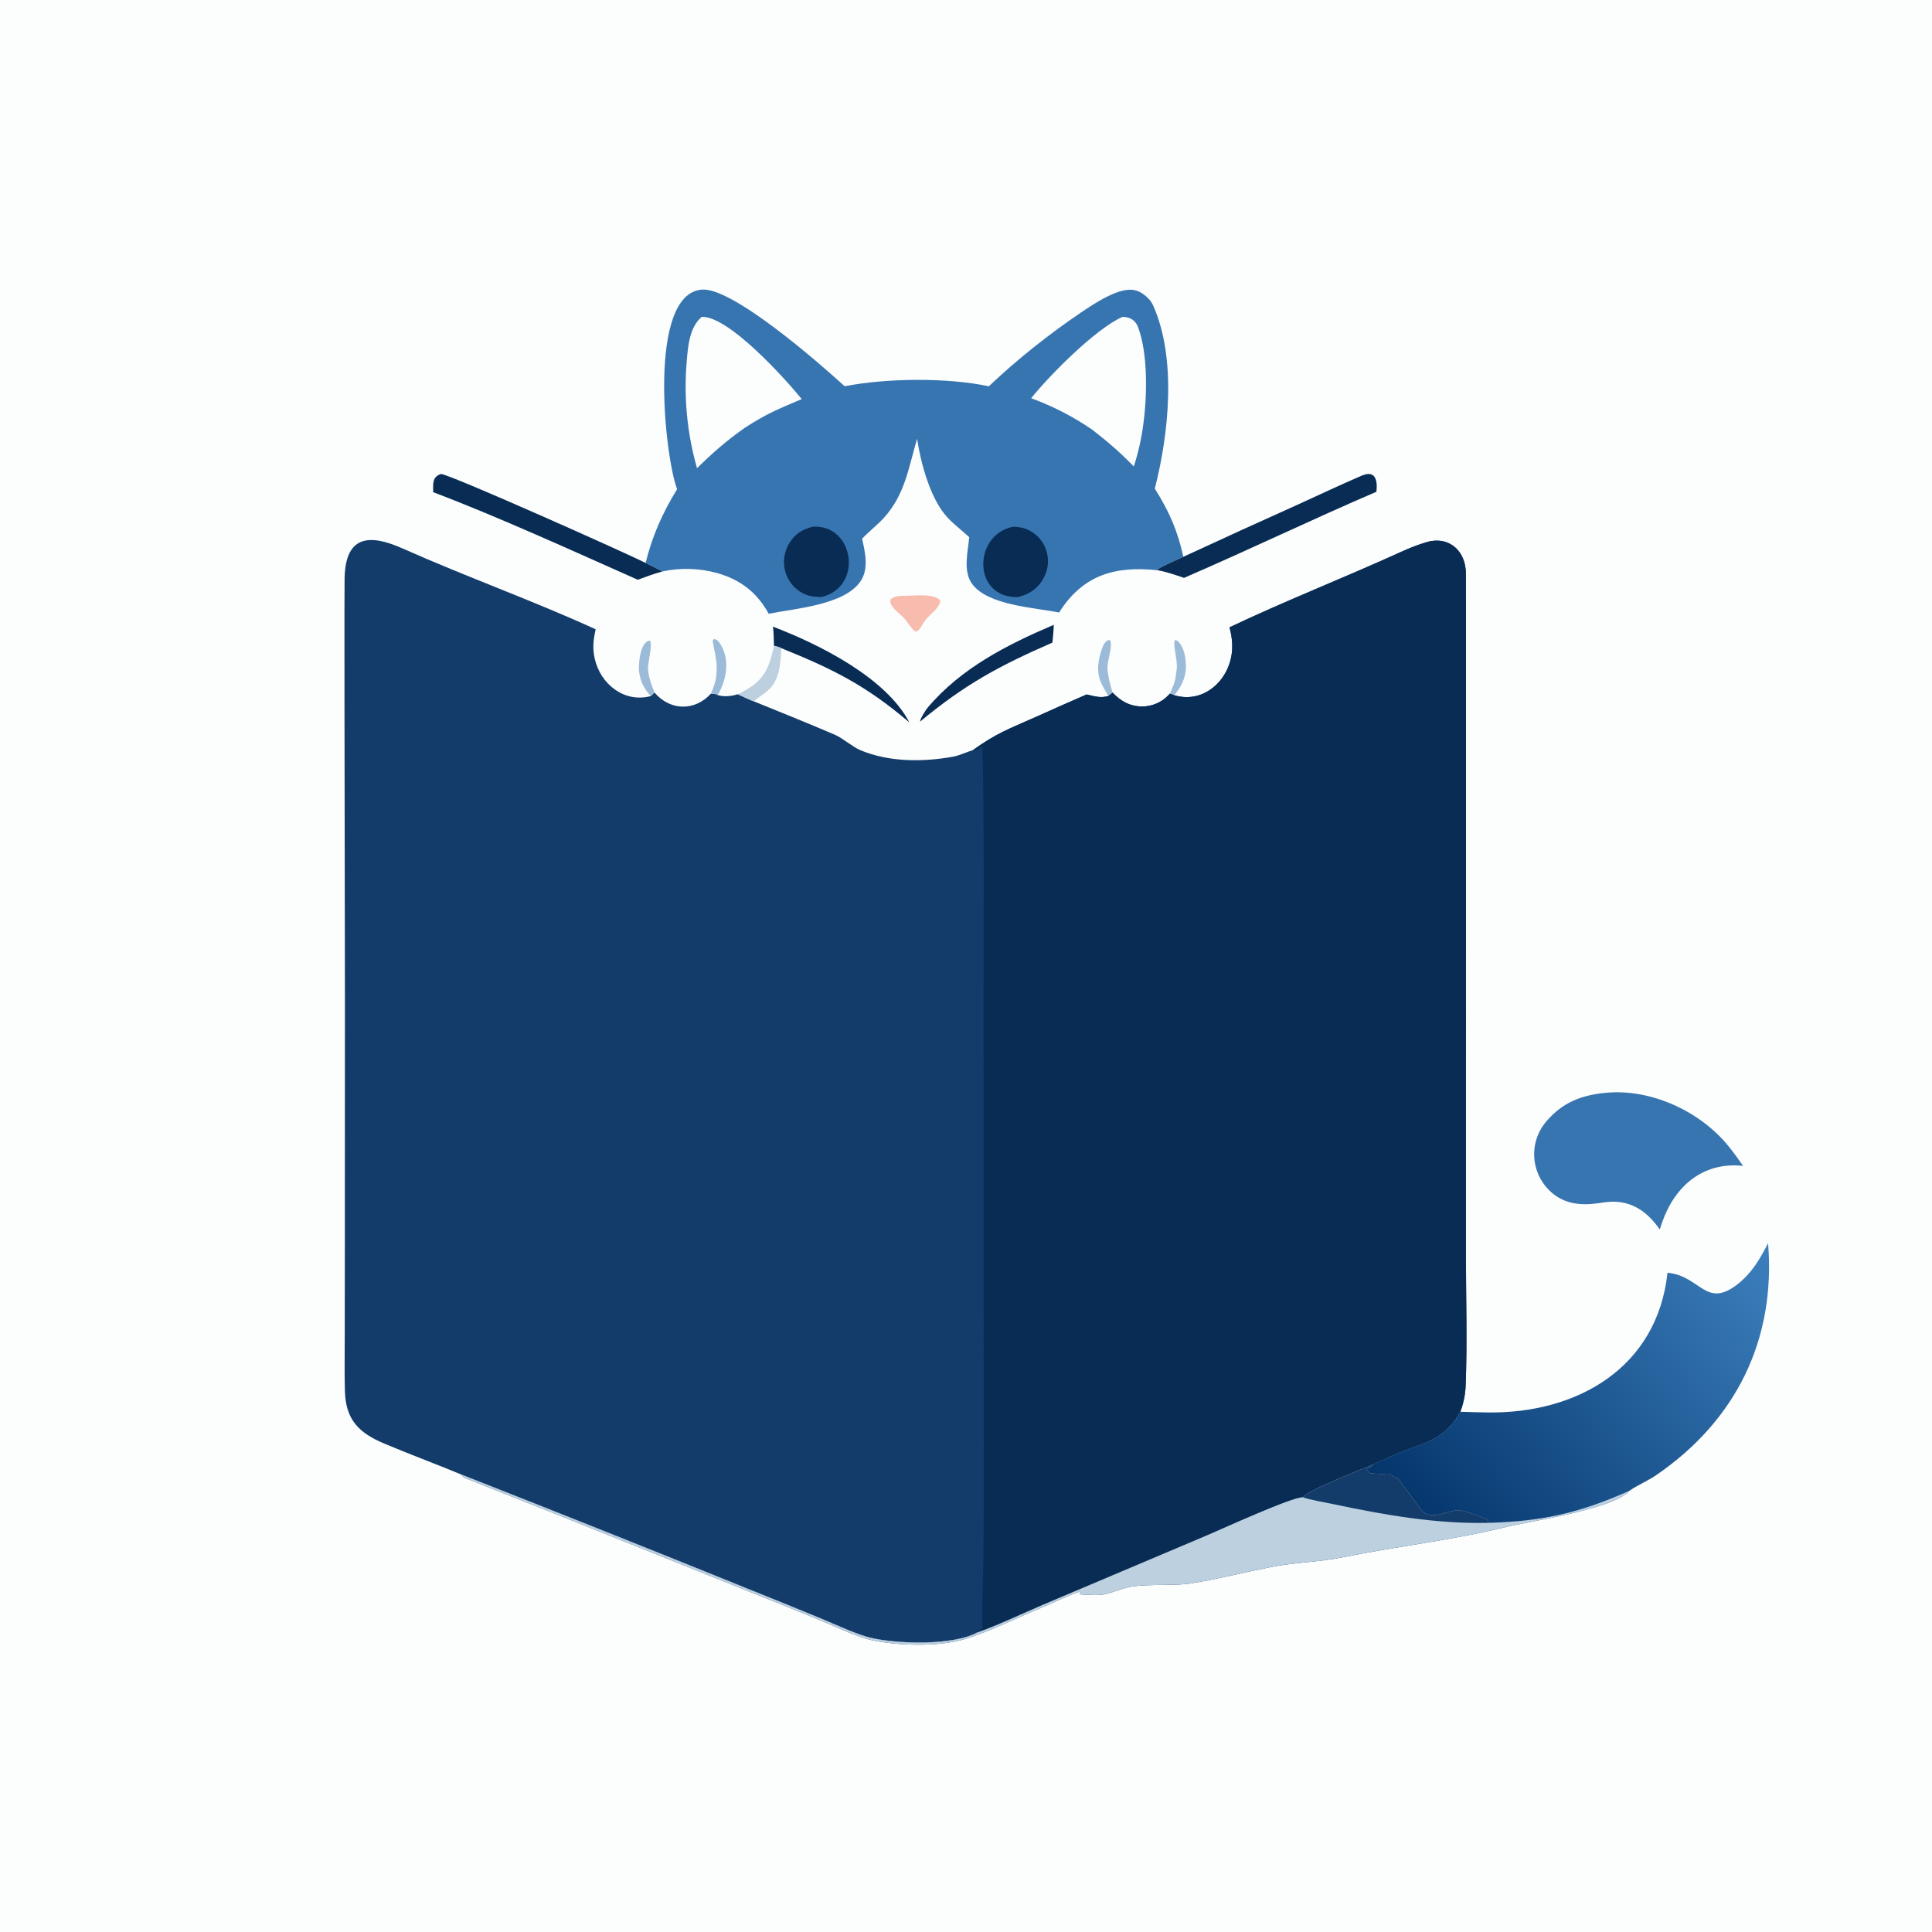
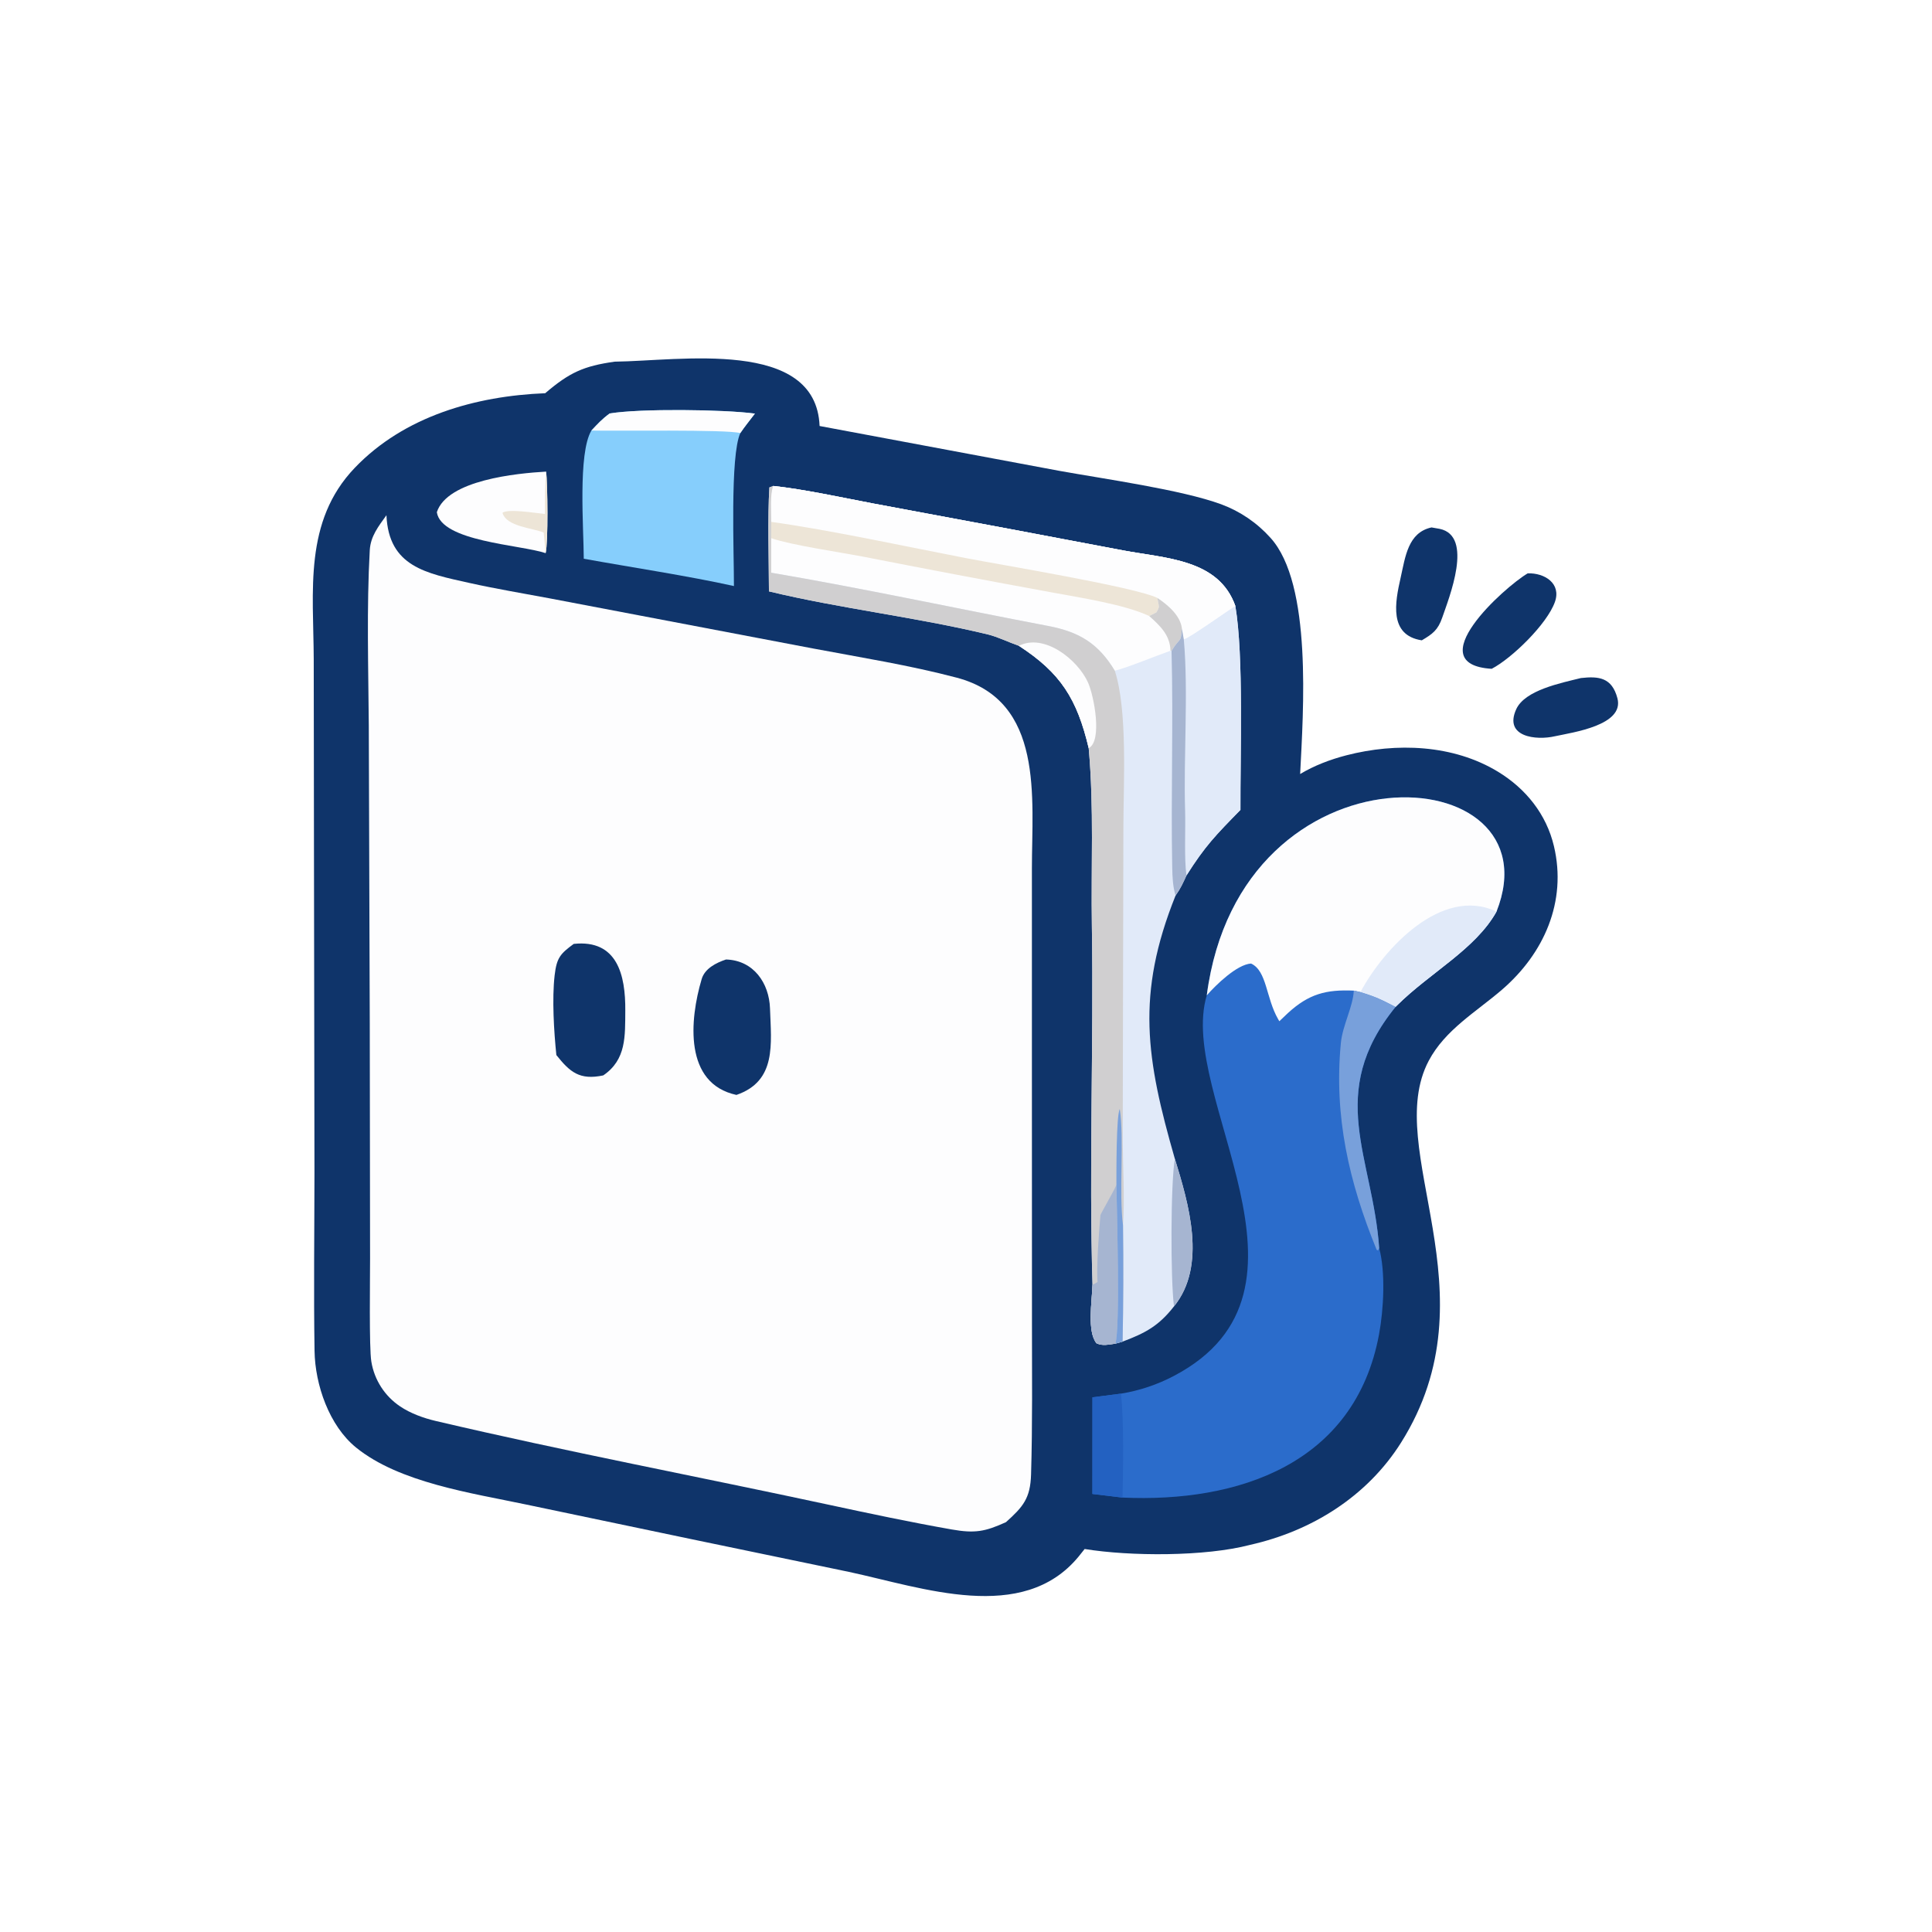
- <svg xmlns="http://www.w3.org/2000/svg" version="1.1" viewBox="0 0 2048 2048" width="1000" height="1000" preserveAspectRatio="none" display="block">
-   <defs>
-     <linearGradient id="a" gradientUnits="userSpaceOnUse" x1="1518.36" y1="1636.41" x2="1869" y2="1318.59">
-       <stop class="stop0" offset="0" stop-opacity="1" stop-color="rgb(4,53,107)" data-c-stop-color="04356b" data-o-stop-color="1" />
-       <stop class="stop1" offset="1" stop-opacity="1" stop-color="rgb(60,127,189)" data-c-stop-color="3c7fbd" data-o-stop-color="1" />
-     </linearGradient>
-   </defs>
-   <path fill="rgb(252,253,253)" d="M 0 0 L 2048 0 L 2048 2048 L 0 2048 L 0 0 z" data-c-fill="fcfdfd" />
-   <path fill="rgb(19,60,107)" d="M 488.788 1562.96 C 461.751 1551.75 434.221 1541.58 407.18 1530.17 C 380.852 1519.07 366.492 1505.37 365.616 1474.76 C 365.071 1455.69 365.42 1436.59 365.441 1417.5 L 365.545 1317.28 L 365.639 1057.27 L 365.159 742.392 C 365.236 699.156 364.987 655.229 365.276 612.457 C 366.491 566.654 392.471 566.101 427.207 581.575 C 494.358 611.489 564.682 636.562 631.426 667.068 C 628.948 678.372 627.873 687.039 630.506 698.525 C 636.645 725.304 661.877 745.348 689.784 737.886 L 693.807 734.123 C 710.326 753.525 736.499 754.186 753.701 735.182 C 756.595 735.551 758.814 735.315 760.82 736.796 C 767.339 738.933 775.628 738.007 782.081 735.912 C 786.011 737.694 795.394 742.247 799.047 743.441 C 827.662 755.055 856.648 766.721 885.086 778.893 C 892.94 782.255 903.752 791.726 911.843 795.138 C 942.427 808.032 978.451 807.905 1010.65 802.055 C 1017.16 800.874 1027.36 796.071 1030.93 795.449 C 1056.49 776.995 1069.18 772.869 1097.94 760.036 C 1115.86 751.954 1133.84 743.997 1151.87 736.165 C 1160.24 738.078 1166.63 740.282 1174.93 737.765 C 1176.08 736.415 1177.91 735.25 1179.38 734.155 C 1187.95 743.244 1197.66 748.766 1210.52 748.889 C 1221.11 748.948 1231.26 744.631 1238.57 736.958 C 1239.12 736.381 1239.66 735.792 1240.19 735.193 C 1241.5 735.634 1243.74 736.245 1244.78 736.962 C 1272.13 745.226 1297 726.752 1304.19 700.479 C 1307.48 688.489 1306.48 676.852 1303.37 664.984 C 1363.02 636.621 1424.66 612.569 1484.78 585.214 C 1493.06 581.448 1501.48 578.005 1510.16 575.358 C 1535.15 566.769 1554.38 583.611 1553.89 609.088 C 1554.15 655.935 1553.92 702.76 1554 749.602 L 1553.98 1063.36 L 1553.91 1326.52 C 1553.92 1370.63 1555.41 1425.08 1553.64 1468.53 C 1553.32 1477.84 1551.5 1487.03 1548.26 1495.76 L 1547.95 1496.54 C 1529.11 1530.16 1505.22 1529.08 1472.95 1544.51 C 1468.06 1546.85 1459.84 1549.7 1455.56 1552.51 C 1444.92 1556.89 1385.21 1580.1 1381.29 1587.21 C 1370.26 1586.5 1294.87 1621.03 1279.91 1627.37 L 1105.5 1701.16 C 1087.53 1708.86 1053.26 1724.82 1036.12 1730.4 C 1010.63 1744.45 953.338 1742.62 925.456 1736.72 C 909.783 1733.4 887.143 1722.67 871.653 1716.25 C 846.952 1706.03 822.188 1695.96 797.362 1686.05 C 694.726 1644.47 591.867 1603.44 488.788 1562.96 z" data-c-fill="133c6b" />
-   <path fill="rgb(9,44,85)" d="M 1303.37 664.984 C 1363.02 636.621 1424.66 612.569 1484.78 585.214 C 1493.06 581.448 1501.48 578.005 1510.16 575.358 C 1535.15 566.769 1554.38 583.611 1553.89 609.088 C 1554.15 655.935 1553.92 702.76 1554 749.602 L 1553.98 1063.36 L 1553.91 1326.52 C 1553.92 1370.63 1555.41 1425.08 1553.64 1468.53 C 1553.32 1477.84 1551.5 1487.03 1548.26 1495.76 L 1547.95 1496.54 C 1529.11 1530.16 1505.22 1529.08 1472.95 1544.51 C 1468.06 1546.85 1459.84 1549.7 1455.56 1552.51 C 1444.92 1556.89 1385.21 1580.1 1381.29 1587.21 C 1370.26 1586.5 1294.87 1621.03 1279.91 1627.37 L 1105.5 1701.16 C 1087.53 1708.86 1053.26 1724.82 1036.12 1730.4 C 1036.07 1729.86 1036.03 1729.31 1035.98 1728.77 C 1038.33 1727.89 1039.25 1727.61 1041.4 1726.35 C 1040.75 1698.69 1042.11 1676.9 1042.48 1649.69 C 1042.83 1611.99 1042.94 1574.29 1042.79 1536.59 L 1042.61 1061.5 C 1042.52 971.235 1043.55 881.579 1041.45 791.342 L 1040.48 791.922 L 1038.94 792.817 C 1035.48 794.869 1035.04 795.739 1030.93 795.449 C 1056.49 776.995 1069.18 772.869 1097.94 760.036 C 1115.86 751.954 1133.84 743.997 1151.87 736.165 C 1160.24 738.078 1166.63 740.282 1174.93 737.765 C 1176.08 736.415 1177.91 735.25 1179.38 734.155 C 1187.95 743.244 1197.66 748.766 1210.52 748.889 C 1221.11 748.948 1231.26 744.631 1238.57 736.958 C 1239.12 736.381 1239.66 735.792 1240.19 735.193 C 1241.5 735.634 1243.74 736.245 1244.78 736.962 C 1272.13 745.226 1297 726.752 1304.19 700.479 C 1307.48 688.489 1306.48 676.852 1303.37 664.984 z" data-c-fill="092c55" />
-   <path fill="#3775b0" d="M 1048.21 409.508 C 1077.55 381.507 1112.59 353.754 1146.14 331.118 C 1159.77 321.919 1186.92 303.535 1203.2 307.717 C 1210.54 309.191 1219.12 316.583 1222.22 323.474 C 1247.62 379.893 1238.9 460.346 1224.14 517.985 C 1239.39 542.213 1248.08 561.95 1254.42 590.214 C 1250.07 592.216 1229.4 601.191 1227.37 603.571 L 1227.21 604.504 C 1181.85 599.591 1147.76 609.573 1122.68 649.272 C 1096.8 644.023 1047.32 641.869 1030.49 618.991 C 1020.58 605.52 1026.05 585.018 1027.41 569.456 C 1019.88 562.46 1010.81 555.558 1004.14 548.316 C 986.228 528.871 976.104 491.241 972.147 465.134 C 963.067 495.607 959.5 523.973 937.109 548.765 C 929.738 556.926 920.22 564.03 913.841 571.16 C 917.244 585.861 921.119 603.207 912.079 616.366 C 894.792 641.531 842.055 645.066 814.875 650.613 C 802.413 627.98 785.005 614.504 760.136 607.439 C 741.224 602.23 721.336 601.651 702.153 605.751 C 699.302 603.898 688.792 599.17 684.438 596.774 C 691.087 568.723 702.675 542.984 717.768 518.551 C 704.421 483.541 685.905 311.394 744.103 306.974 C 776.609 304.505 868.411 384.835 895.385 409.437 C 939.442 400.824 1004.12 400.023 1048.21 409.508 z" data-c-fill="3574af" fill-opacity="1" />
-   <path fill="rgb(252,253,253)" d="M743.778 335.96C771.617 334.428 831.149 400.013 849.853 423.04 824.942 433.742 813.53 437.981 789.772 453.332 770.182 467.065 755.721 479.715 738.87 496.317 728.365 459.475 724.676 421.025 727.983 382.857 729.268 366.781 730.951 346.949 743.778 335.96zM1189.7 335.983C1197.31 335.685 1203.54 339.33 1206.26 346.458 1217.11 374.848 1216 420.489 1211.89 450.148 1209.91 465.201 1206.56 480.042 1201.89 494.488 1186.53 478.767 1174.85 468.737 1157.67 455.374 1137.6 441.625 1115.89 430.453 1093.04 422.123 1113.05 397.39 1161.01 348.864 1189.7 335.983z" data-c-fill="fcfdfd" />
-   <path fill="rgb(9,44,85)" d="M861.396 558.347C905.082 555.252 915.765 621.711 870.997 632.877 863.206 632.583 858.104 632.548 850.849 628.767 842.004 624.115 835.423 616.077 832.606 606.489 829.597 596.232 831.023 585.184 836.539 576.028 842.512 566.041 850.438 561.118 861.396 558.347zM1074.25 558.343C1081.37 558.735 1085.41 559.297 1091.87 562.712 1100.63 567.412 1107.05 575.537 1109.59 585.147 1112.26 594.842 1110.85 605.205 1105.7 613.838 1099.36 624.682 1090.83 630.009 1078.99 632.921 1030.29 634.109 1031.51 566.224 1074.25 558.343z" data-c-fill="092c55" />
-   <path fill="url(#a)" d="M 1767.61 1349.18 C 1802.83 1352.28 1808.23 1388.59 1842.98 1360.45 C 1857.4 1348.77 1865.82 1334.2 1874.24 1317.85 C 1882.57 1420.03 1840.24 1505.9 1755.41 1563.86 C 1746.91 1569.67 1734.87 1574.87 1727.19 1580.3 C 1710.83 1599.78 1622.2 1612.32 1596.56 1618.63 C 1539.19 1632.75 1480.59 1639.15 1422.68 1650.93 C 1399 1655.75 1371.7 1656.31 1348.01 1660.96 C 1319.97 1666.46 1292.16 1673.57 1263.91 1678.23 C 1243.29 1681.88 1209.75 1677.82 1191.24 1683.81 C 1168.04 1691.32 1170.15 1691.68 1145.21 1690.09 L 1144.31 1687.27 C 1139.52 1688.14 1112.76 1700.62 1105.98 1703.38 C 1080.24 1713.85 1049.16 1729.58 1022.97 1737.43 C 995.361 1745.71 954.238 1744.64 926.196 1739.08 C 908.888 1735.64 887.114 1724.85 869.965 1717.79 C 843.15 1706.73 816.256 1695.86 789.283 1685.19 L 586.238 1603.74 C 556.204 1591.72 525.99 1580 495.972 1567.95 C 492.337 1566.49 490.888 1566.13 488.788 1562.96 C 591.867 1603.44 694.726 1644.47 797.362 1686.05 C 822.188 1695.96 846.952 1706.03 871.653 1716.25 C 887.143 1722.67 909.783 1733.4 925.456 1736.72 C 953.338 1742.62 1010.63 1744.45 1036.12 1730.4 C 1053.26 1724.82 1087.53 1708.86 1105.5 1701.16 L 1279.91 1627.37 C 1294.87 1621.03 1370.26 1586.5 1381.29 1587.21 C 1385.21 1580.1 1444.92 1556.89 1455.56 1552.51 C 1459.84 1549.7 1468.06 1546.85 1472.95 1544.51 C 1505.22 1529.08 1529.11 1530.16 1547.95 1496.54 C 1557.81 1496.86 1567.65 1497.15 1577.51 1497.27 C 1672.03 1498.43 1756.77 1449.77 1767.61 1349.18 z" />
-   <path fill="rgb(189,208,224)" d="M 1455.56 1552.51 C 1453.96 1555.13 1451.74 1555.75 1449.05 1557.05 L 1448.85 1558.26 C 1451.19 1559.86 1450.58 1558.78 1451.2 1561.25 C 1456.22 1562.6 1466.99 1562.54 1472.3 1562.15 C 1475.97 1564.41 1478.42 1565.83 1482.3 1567.69 C 1482.22 1567.52 1506.64 1600.75 1507.24 1601.39 C 1508.85 1603.1 1510.84 1604.4 1513.06 1605.18 C 1522.65 1608.55 1535.32 1601.72 1544.85 1600.9 C 1551.24 1600.34 1567.93 1607.42 1574.63 1609.78 C 1576.15 1610.32 1577.69 1612.93 1578.44 1614.27 C 1635.8 1612.54 1674.7 1603.7 1727.19 1580.3 C 1710.83 1599.78 1622.2 1612.32 1596.56 1618.63 C 1539.19 1632.75 1480.59 1639.15 1422.68 1650.93 C 1399 1655.75 1371.7 1656.31 1348.01 1660.96 C 1319.97 1666.46 1292.16 1673.57 1263.91 1678.23 C 1243.29 1681.88 1209.75 1677.82 1191.24 1683.81 C 1168.04 1691.32 1170.15 1691.68 1145.21 1690.09 L 1144.31 1687.27 C 1139.52 1688.14 1112.76 1700.62 1105.98 1703.38 C 1080.24 1713.85 1049.16 1729.58 1022.97 1737.43 C 995.361 1745.71 954.238 1744.64 926.196 1739.08 C 908.888 1735.64 887.114 1724.85 869.965 1717.79 C 843.15 1706.73 816.256 1695.86 789.283 1685.19 L 586.238 1603.74 C 556.204 1591.72 525.99 1580 495.972 1567.95 C 492.337 1566.49 490.888 1566.13 488.788 1562.96 C 591.867 1603.44 694.726 1644.47 797.362 1686.05 C 822.188 1695.96 846.952 1706.03 871.653 1716.25 C 887.143 1722.67 909.783 1733.4 925.456 1736.72 C 953.338 1742.62 1010.63 1744.45 1036.12 1730.4 C 1053.26 1724.82 1087.53 1708.86 1105.5 1701.16 L 1279.91 1627.37 C 1294.87 1621.03 1370.26 1586.5 1381.29 1587.21 C 1385.21 1580.1 1444.92 1556.89 1455.56 1552.51 z" data-c-fill="bdd0e0" />
-   <path fill="rgb(19,60,107)" d="M 1455.56 1552.51 C 1453.96 1555.13 1451.74 1555.75 1449.05 1557.05 L 1448.85 1558.26 C 1451.19 1559.86 1450.58 1558.78 1451.2 1561.25 C 1456.22 1562.6 1466.99 1562.54 1472.3 1562.15 C 1475.97 1564.41 1478.42 1565.83 1482.3 1567.69 C 1482.22 1567.52 1506.64 1600.75 1507.24 1601.39 C 1508.85 1603.1 1510.84 1604.4 1513.06 1605.18 C 1522.65 1608.55 1535.32 1601.72 1544.85 1600.9 C 1551.24 1600.34 1567.93 1607.42 1574.63 1609.78 C 1576.15 1610.32 1577.69 1612.93 1578.44 1614.27 C 1522.56 1615.57 1469.3 1606.2 1414.85 1594.76 C 1409.02 1593.54 1385.54 1589.27 1381.29 1587.21 C 1385.21 1580.1 1444.92 1556.89 1455.56 1552.51 z" data-c-fill="133c6b" />
-   <path fill="#3775b0" d="M 1702.12 1158.41 C 1750.28 1153.84 1802.35 1178.01 1832.37 1215.1 C 1837.86 1221.87 1842.75 1228.72 1847.72 1235.85 C 1805.28 1231.42 1775.46 1257.11 1761.92 1295.76 L 1759.41 1303.29 C 1744.88 1282.35 1726.22 1270.72 1700.46 1274.56 C 1681.61 1277.71 1662.84 1278.36 1646.94 1265.89 C 1622.94 1247.06 1619.2 1212.14 1639.14 1188.78 C 1656.54 1168.4 1676.64 1160.87 1702.12 1158.41 z" data-c-fill="3574af" fill-opacity="1" />
-   <path fill="rgb(9,44,85)" d="M459.159 521.714C459.235 512.816 457.886 505.651 467.466 502.425 477.639 503.029 667.299 587.916 684.438 596.774 688.792 599.17 699.302 603.898 702.153 605.751 692.54 608.488 685.365 611.09 676.068 614.568 607.473 584.128 528.237 547.882 459.159 521.714zM1254.42 590.214C1294.83 571.498 1335.35 553.02 1375.98 534.781 1398.43 524.543 1420.76 513.974 1443.43 504.24 1458.49 497.774 1460.33 509.865 1459.07 521.278 1390.57 550.731 1323.01 583.225 1255.11 612.589 1245.64 609.366 1237.13 606.286 1227.21 604.504L1227.37 603.571C1229.4 601.191 1250.07 592.216 1254.42 590.214zM819.368 664.28C868.108 682.833 939.263 718.373 963.926 765.737 918.352 727.028 884.175 709.719 828.723 687.287 826.011 685.983 823.278 685.31 820.391 684.461 820.245 677.627 820.244 671.066 819.368 664.28zM1117.02 662.354C1117.3 664.08 1115.85 678.574 1115.63 681.154 1058.39 706.198 1023.33 725.244 975.276 764.937 975.458 761.852 981.099 752.816 983.355 750.142 1018.73 708.211 1067.65 683.389 1117.02 662.354z" data-c-fill="092c55" />
-   <path fill="rgb(247,188,174)" d="M 961.518 631.492 C 970.051 631.415 992.049 629.016 996.761 636.855 C 996.477 643.957 986.354 650.809 981.996 656.128 C 979.479 659.201 976.919 663.487 974.822 666.916 C 972.811 668.874 973.01 668.849 970.31 669.52 C 967.763 668.379 961.461 659.112 958.828 655.871 C 954.087 650.034 941.351 642.808 944.174 635.153 C 949.67 631.127 954.64 631.748 961.518 631.492 z" data-c-fill="f7bcae" />
-   <path fill="rgb(189,208,224)" d="M 820.391 684.461 C 823.278 685.31 826.011 685.983 828.723 687.287 C 827.369 690.259 827.921 690.274 827.807 693.138 C 827.305 705.679 825.334 720.356 816.259 729.762 C 812.126 734.391 800.66 741.48 799.047 743.441 C 795.394 742.247 786.011 737.694 782.081 735.912 C 808.072 723.708 814.828 711.576 820.391 684.461 z" data-c-fill="bdd0e0" />
-   <path fill="rgb(156,187,216)" d="M753.701 735.182C758.113 724.277 759.917 718.852 759.705 706.359 759.564 698.094 756.707 687.479 755.377 679.052 755.787 678.51 756.197 677.969 756.607 677.427 759.243 677.735 760.422 678.359 762.117 680.639 774.633 697.47 770.474 720.46 760.82 736.796 758.814 735.315 756.595 735.551 753.701 735.182zM1174.93 737.765C1167.84 726.037 1162.66 718.016 1164.39 703.235 1165.05 697.588 1168.99 677.119 1176.49 678.547 1180.29 684.183 1173.33 700.527 1173.99 708.826 1174.75 718.441 1176.73 724.959 1179.38 734.155 1177.91 735.25 1176.08 736.415 1174.93 737.765zM689.784 737.886C682.805 729.739 679.421 724.03 677.586 712.922 676.304 705.161 678.515 679.591 688.969 679.099 692.085 684.532 686.06 703.171 687.036 710.99 688.148 719.905 690.63 725.812 693.807 734.123L689.784 737.886zM1240.19 735.193C1245.64 722.814 1245.75 722.084 1247.4 708.956 1248.54 699.897 1242.65 681.894 1245.69 678.43 1251.05 679.218 1254.67 688.865 1255.7 693.555 1259.43 710.714 1255.81 723.703 1244.78 736.962 1243.74 736.245 1241.5 735.634 1240.19 735.193z" data-c-fill="9cbbd8" />
+ <svg xmlns="http://www.w3.org/2000/svg" viewBox="0 0 2048 2048" preserveAspectRatio="xMidYMid meet">
+   <g transform="translate(-1453 -553) scale(2.35)">
+     <path fill="rgb(15,52,106)" d="M 895.548 398.458 C 924.683 398.152 986.393 387.68 988.001 427.478 L 1096.07 447.693 C 1116.35 451.362 1151.24 456.216 1169.16 462.79 C 1177.68 465.95 1185.3 471.131 1191.36 477.888 C 1210.31 498.701 1206.18 556.172 1204.77 584.466 C 1211.2 580.613 1218.39 577.894 1225.62 576.025 C 1248.08 570.219 1273.79 571.122 1294.01 583.426 C 1306.57 591.071 1315.83 602.578 1319.25 617.007 C 1325.18 642.027 1314.75 665.469 1295.76 681.799 C 1284.14 691.796 1270.16 699.831 1262.77 713.817 C 1241.54 753.978 1292.99 818.21 1250.3 886.034 C 1235.01 910.341 1209.95 925.959 1182.26 932.16 C 1161.99 937.524 1128.01 937.376 1107.56 934.046 C 1106.65 935.228 1105.72 936.392 1104.77 937.538 C 1079.59 967.992 1034.5 951.498 1001.24 944.368 L 930.323 929.634 L 855.516 913.961 C 831.122 908.803 798.418 904.143 778.867 888.237 C 766.8 878.42 760.427 860.014 760.184 844.721 C 759.759 818.024 760.12 791.107 760.146 764.322 L 759.922 617.51 L 759.817 532.743 C 759.711 501.922 755.175 470.535 778.34 446.336 C 800.64 423.04 832.921 413.935 864.232 412.693 C 875.181 403.33 881.562 400.441 895.548 398.458 z" />
+     <path fill="rgb(253,253,254)" d="M 792.613 467.727 C 793.638 490.969 810.51 493.926 830.083 498.286 C 841.922 500.923 854.032 502.937 865.963 505.177 L 984.864 527.803 C 1006.52 531.89 1028.55 535.383 1049.84 541 C 1089.45 551.452 1083.77 595.204 1083.77 627.043 L 1083.77 706.306 L 1083.8 831.883 C 1083.8 854.622 1084.07 877.71 1083.39 900.427 C 1083.08 911.177 1079.78 915.023 1072.06 921.944 C 1062.61 926.233 1058.04 927.066 1047.6 925.232 C 1029.06 921.969 1010.67 918.072 992.25 914.104 C 933.148 901.376 873.652 890.102 814.799 876.28 C 809.362 875.003 803.426 872.86 798.791 869.724 C 791.857 865.081 787.156 857.773 785.807 849.538 C 784.753 843.392 785.242 811.466 785.23 803.006 L 785.093 696.955 L 784.651 562.434 C 784.46 536.55 783.647 509.315 785.093 483.54 C 785.45 477.183 789.005 472.769 792.613 467.727 z" />
+     <path fill="rgb(15,52,106)" d="M 945.785 668.129 C 958.26 668.492 965.243 678.799 965.63 690.179 C 966.179 706.291 968.661 722.959 950.491 729.221 C 926.784 724.108 929.321 695.429 934.812 676.957 C 936.235 672.173 941.332 669.623 945.785 668.129 z" />
+     <path fill="rgb(15,52,106)" d="M 877.098 661.092 C 896.772 659.011 900.485 675.203 900.354 691.186 C 900.259 702.66 900.886 713.287 890.414 720.413 C 879.746 722.673 875.392 718.929 869.261 711.237 C 868.172 700.578 867.261 685.94 868.484 675.286 C 869.402 667.29 871.085 665.517 877.098 661.092 z" />
+     <path fill="rgb(43,108,203)" d="M 1162.65 684.307 C 1177.89 567.591 1321.02 576.548 1293.35 646.51 C 1283.79 663.594 1263.46 673.926 1248.34 688.966 L 1247.8 689.509 C 1216.16 728.541 1237.59 757.27 1240.42 798.331 C 1243.34 809.194 1242.45 825.975 1240.36 837.221 C 1229.45 895.983 1176.38 913.218 1124.64 910.848 L 1111.06 909.216 L 1111.08 865.619 L 1123.93 863.97 C 1132.3 862.607 1140.39 859.892 1147.89 855.931 C 1221.08 817.407 1149.03 729.478 1162.65 684.307 z" />
+     <path fill="rgb(253,253,254)" d="M 1162.65 684.307 C 1177.89 567.591 1321.02 576.548 1293.35 646.51 C 1283.79 663.594 1263.46 673.926 1248.34 688.966 L 1247.8 689.509 C 1241.38 686.168 1238.85 684.919 1231.97 682.834 L 1228.97 682.173 C 1216.51 681.609 1208.66 683.668 1199.26 692.289 C 1197.95 693.499 1196.65 694.729 1195.38 695.977 L 1194.78 694.943 C 1189.31 685.382 1189.8 673.246 1182.62 669.953 C 1176.26 670.366 1166.81 679.56 1162.65 684.307 z" />
+     <path fill="rgb(225,234,249)" d="M 1231.97 682.834 C 1242.46 663.196 1268.67 634.887 1293.35 646.51 C 1283.79 663.594 1263.46 673.926 1248.34 688.966 L 1247.8 689.509 C 1241.38 686.168 1238.85 684.919 1231.97 682.834 z" />
+     <path fill="rgb(120,160,219)" d="M 1228.97 682.173 L 1231.97 682.834 C 1238.85 684.919 1241.38 686.168 1247.8 689.509 C 1216.16 728.541 1237.59 757.27 1240.42 798.331 L 1239.89 799.386 L 1239.27 799.072 C 1226.81 768.519 1219.95 738.955 1223.14 705.745 C 1223.9 697.887 1228.64 689.374 1228.97 682.173 z" />
+     <path fill="rgb(35,97,193)" d="M 1111.08 865.619 L 1123.93 863.97 C 1125.34 875.851 1124.93 898.803 1124.64 910.848 L 1111.06 909.216 L 1111.08 865.619 z" />
+     <path fill="rgb(225,234,249)" d="M 965.158 502.076 C 965.117 488.589 964.522 468.186 965.358 455.189 L 967.086 454.523 C 980.891 456.002 997.849 459.705 1011.76 462.36 L 1073.71 473.918 L 1124.73 483.564 C 1144.19 487.24 1168.04 487.468 1175.55 508.707 C 1179.36 531.295 1177.72 575.75 1177.84 600.654 C 1166.59 612.155 1161.97 616.835 1153.51 630.199 C 1151.84 633.8 1150.91 635.998 1148.57 639.293 C 1130.64 683.976 1135.27 712.856 1148.25 758.028 C 1154.47 778.225 1162.81 806.187 1147.87 824.597 C 1141.02 833.356 1135.12 836.571 1124.68 840.496 L 1121.39 841.425 C 1118.19 841.82 1115.71 842.546 1112.9 841.237 C 1108.63 835.921 1110.84 822.633 1111.11 814.767 C 1109.48 762.043 1111.67 706.16 1110.82 653.22 C 1110.39 626.05 1111.83 600.088 1109.39 572.779 C 1104.12 550.592 1096.8 538.902 1077.91 526.636 C 1073.44 525.103 1068.37 522.585 1063.92 521.506 C 1031.95 513.759 996.947 509.771 965.158 502.076 z" />
+     <path fill="rgb(253,253,254)" d="M 967.086 454.523 C 980.891 456.002 997.849 459.705 1011.76 462.36 L 1073.71 473.918 L 1124.73 483.564 C 1144.19 487.24 1168.04 487.468 1175.55 508.707 C 1171.72 511.071 1154.64 523.311 1152.29 523.763 L 1151.44 518.933 C 1150.87 525.876 1150.82 522.248 1146.76 528.908 L 1146.29 528.851 C 1139.74 531.162 1127.05 536.398 1121.17 537.87 C 1113.72 525.554 1105.14 520.355 1091.13 517.685 C 1049.71 509.793 1007.67 500.735 966.155 493.653 L 966.169 478.078 L 966.177 470.734 C 966.202 466.271 965.562 458.267 967.086 454.523 z" />
+     <path fill="rgb(253,253,254)" d="M 967.086 454.523 C 980.891 456.002 997.849 459.705 1011.76 462.36 L 1073.71 473.918 L 1124.73 483.564 C 1144.19 487.24 1168.04 487.468 1175.55 508.707 C 1171.72 511.071 1154.64 523.311 1152.29 523.763 L 1151.44 518.933 C 1150.84 512.994 1144.97 508.083 1140.36 505.031 C 1130.33 500.11 1069.25 490.028 1054 487.077 C 1027.73 481.994 992.442 474.363 966.177 470.734 C 966.202 466.271 965.562 458.267 967.086 454.523 z" />
+     <path fill="rgb(237,229,215)" d="M 966.177 470.734 C 992.442 474.363 1027.73 481.994 1054 487.077 C 1069.25 490.028 1130.33 500.11 1140.36 505.031 C 1141.03 509.372 1141.64 508.631 1139.9 511.559 L 1136.69 513.196 C 1125.55 507.95 1105.35 504.88 1092.73 502.541 C 1064.22 497.333 1035.74 491.934 1007.29 486.346 C 996.977 484.387 975.013 481.173 966.169 478.078 L 966.177 470.734 z" />
+     <path fill="rgb(208,207,208)" d="M 1136.69 513.196 L 1139.9 511.559 C 1141.64 508.631 1141.03 509.372 1140.36 505.031 C 1144.97 508.083 1150.84 512.994 1151.44 518.933 C 1150.87 525.876 1150.82 522.248 1146.76 528.908 L 1146.29 528.851 C 1146.08 521.743 1141.58 517.58 1136.69 513.196 z" />
+     <path fill="rgb(208,207,208)" d="M 965.158 502.076 C 965.117 488.589 964.522 468.186 965.358 455.189 L 967.086 454.523 C 965.562 458.267 966.202 466.271 966.177 470.734 L 966.169 478.078 L 966.155 493.653 C 1007.67 500.735 1049.71 509.793 1091.13 517.685 C 1105.14 520.355 1113.72 525.554 1121.17 537.87 C 1126.94 555.753 1125.1 587.842 1125.04 607.703 L 1124.86 689.884 L 1124.74 750.071 C 1124.82 762.053 1125.67 776.328 1124.87 788.02 C 1125.1 805.512 1125.04 823.006 1124.68 840.496 L 1121.39 841.425 C 1118.19 841.82 1115.71 842.546 1112.9 841.237 C 1108.63 835.921 1110.84 822.633 1111.11 814.767 C 1109.48 762.043 1111.67 706.16 1110.82 653.22 C 1110.39 626.05 1111.83 600.088 1109.39 572.779 C 1104.12 550.592 1096.8 538.902 1077.91 526.636 C 1073.44 525.103 1068.37 522.585 1063.92 521.506 C 1031.95 513.759 996.947 509.771 965.158 502.076 z" />
+     <path fill="rgb(166,181,209)" d="M 1121.89 769.746 C 1122.03 780.205 1123.67 834.929 1121.39 841.425 C 1118.19 841.82 1115.71 842.546 1112.9 841.237 C 1108.63 835.921 1110.84 822.633 1111.11 814.767 C 1111.9 814.62 1112.62 814.053 1113.39 813.594 C 1112.77 807.347 1114.1 790.012 1114.68 783.435 C 1114.71 783.002 1120.53 772.889 1121.54 770.566 L 1121.89 769.746 z" />
+     <path fill="rgb(253,253,254)" d="M 1077.91 526.636 C 1089.33 520.841 1104.43 532.845 1109.08 543.189 C 1111.84 549.325 1115.63 569.596 1109.39 572.779 C 1104.12 550.592 1096.8 538.902 1077.91 526.636 z" />
+     <path fill="rgb(120,160,219)" d="M 1121.89 769.746 C 1121.9 764.346 1121.79 738.619 1123.4 735.537 C 1125.49 748.686 1122.95 773.754 1124.87 788.02 C 1125.1 805.512 1125.04 823.006 1124.68 840.496 L 1121.39 841.425 C 1123.67 834.929 1122.03 780.205 1121.89 769.746 z" />
+     <path fill="rgb(225,234,249)" d="M 1175.55 508.707 C 1179.36 531.295 1177.72 575.75 1177.84 600.654 C 1166.59 612.155 1161.97 616.835 1153.51 630.199 C 1152.38 622.854 1153.14 608.991 1152.88 601.05 C 1152.12 576.958 1154.42 547.358 1152.29 523.763 C 1154.64 523.311 1171.72 511.071 1175.55 508.707 z" />
+     <path fill="rgb(166,181,209)" d="M 1151.44 518.933 L 1152.29 523.763 C 1154.42 547.358 1152.12 576.958 1152.88 601.05 C 1153.14 608.991 1152.38 622.854 1153.51 630.199 C 1151.84 633.8 1150.91 635.998 1148.57 639.293 C 1147.32 635.224 1147.16 630.946 1147.07 626.717 C 1146.43 594.123 1147.62 561.501 1146.76 528.908 C 1150.82 522.248 1150.87 525.876 1151.44 518.933 z" />
+     <path fill="rgb(166,181,209)" d="M 1148.25 758.028 C 1154.47 778.225 1162.81 806.187 1147.87 824.597 C 1146.29 812.723 1146.32 769.13 1148.25 758.028 z" />
+     <path fill="rgb(134,206,252)" d="M 893.299 421.832 C 906.979 419.553 944.837 419.997 958.829 421.886 C 956.762 424.594 954.086 427.919 952.233 430.679 C 947.552 440.99 949.416 485.146 949.36 499.676 C 928.615 495.079 902.954 491.218 881.627 487.356 C 881.581 473.617 878.925 439.759 885.069 429.525 C 888.04 426.392 889.803 424.402 893.299 421.832 z" />
+     <path fill="rgb(253,253,254)" d="M 893.299 421.832 C 906.979 419.553 944.837 419.997 958.829 421.886 C 956.762 424.594 954.086 427.919 952.233 430.679 C 946.29 428.963 895.953 429.819 885.069 429.525 C 888.04 426.392 889.803 424.402 893.299 421.832 z" />
+     <path fill="rgb(253,253,254)" d="M 864.424 484.828 C 852.999 481.001 817.374 479.634 815.344 466.368 C 820.061 451.836 851.426 448.798 864.656 448.052 C 865.308 453.382 865.62 479.912 864.424 484.828 z" />
+     <path fill="rgb(237,229,215)" d="M 864.656 448.052 C 865.308 453.382 865.62 479.912 864.424 484.828 L 863.549 475.551 C 858.561 473.458 846.696 472.909 844.955 466.62 C 847.512 464.691 859.709 466.743 864.102 467.165 C 864.083 460.379 864.059 454.859 864.656 448.052 z" />
+     <path fill="rgb(15,52,106)" d="M 1307.43 493.941 C 1315.05 493.699 1322.64 498.493 1319.69 506.843 C 1316.16 516.836 1300.23 532.302 1291.17 537.007 C 1258.2 534.981 1296.79 500.213 1307.43 493.941 z" />
+     <path fill="rgb(15,52,106)" d="M 1264.02 473.232 C 1265.24 473.414 1266.45 473.625 1267.66 473.866 C 1283.23 477.05 1271.9 505.016 1268.87 513.893 C 1266.92 519.578 1264.47 521.308 1259.64 524.164 C 1244.65 521.863 1247.63 506.834 1250.07 496.035 C 1252.23 486.448 1253.39 475.561 1264.02 473.232 z" />
+     <path fill="rgb(15,52,106)" d="M 1331.41 541.174 C 1339.46 540.277 1345.41 540.895 1347.89 550.3 C 1351.08 562.438 1327.94 565.659 1319.77 567.412 C 1311.33 569.401 1296.49 567.821 1302.25 555.214 C 1306.19 546.6 1322.38 543.433 1331.41 541.174 z" />
+   </g>
</svg>
